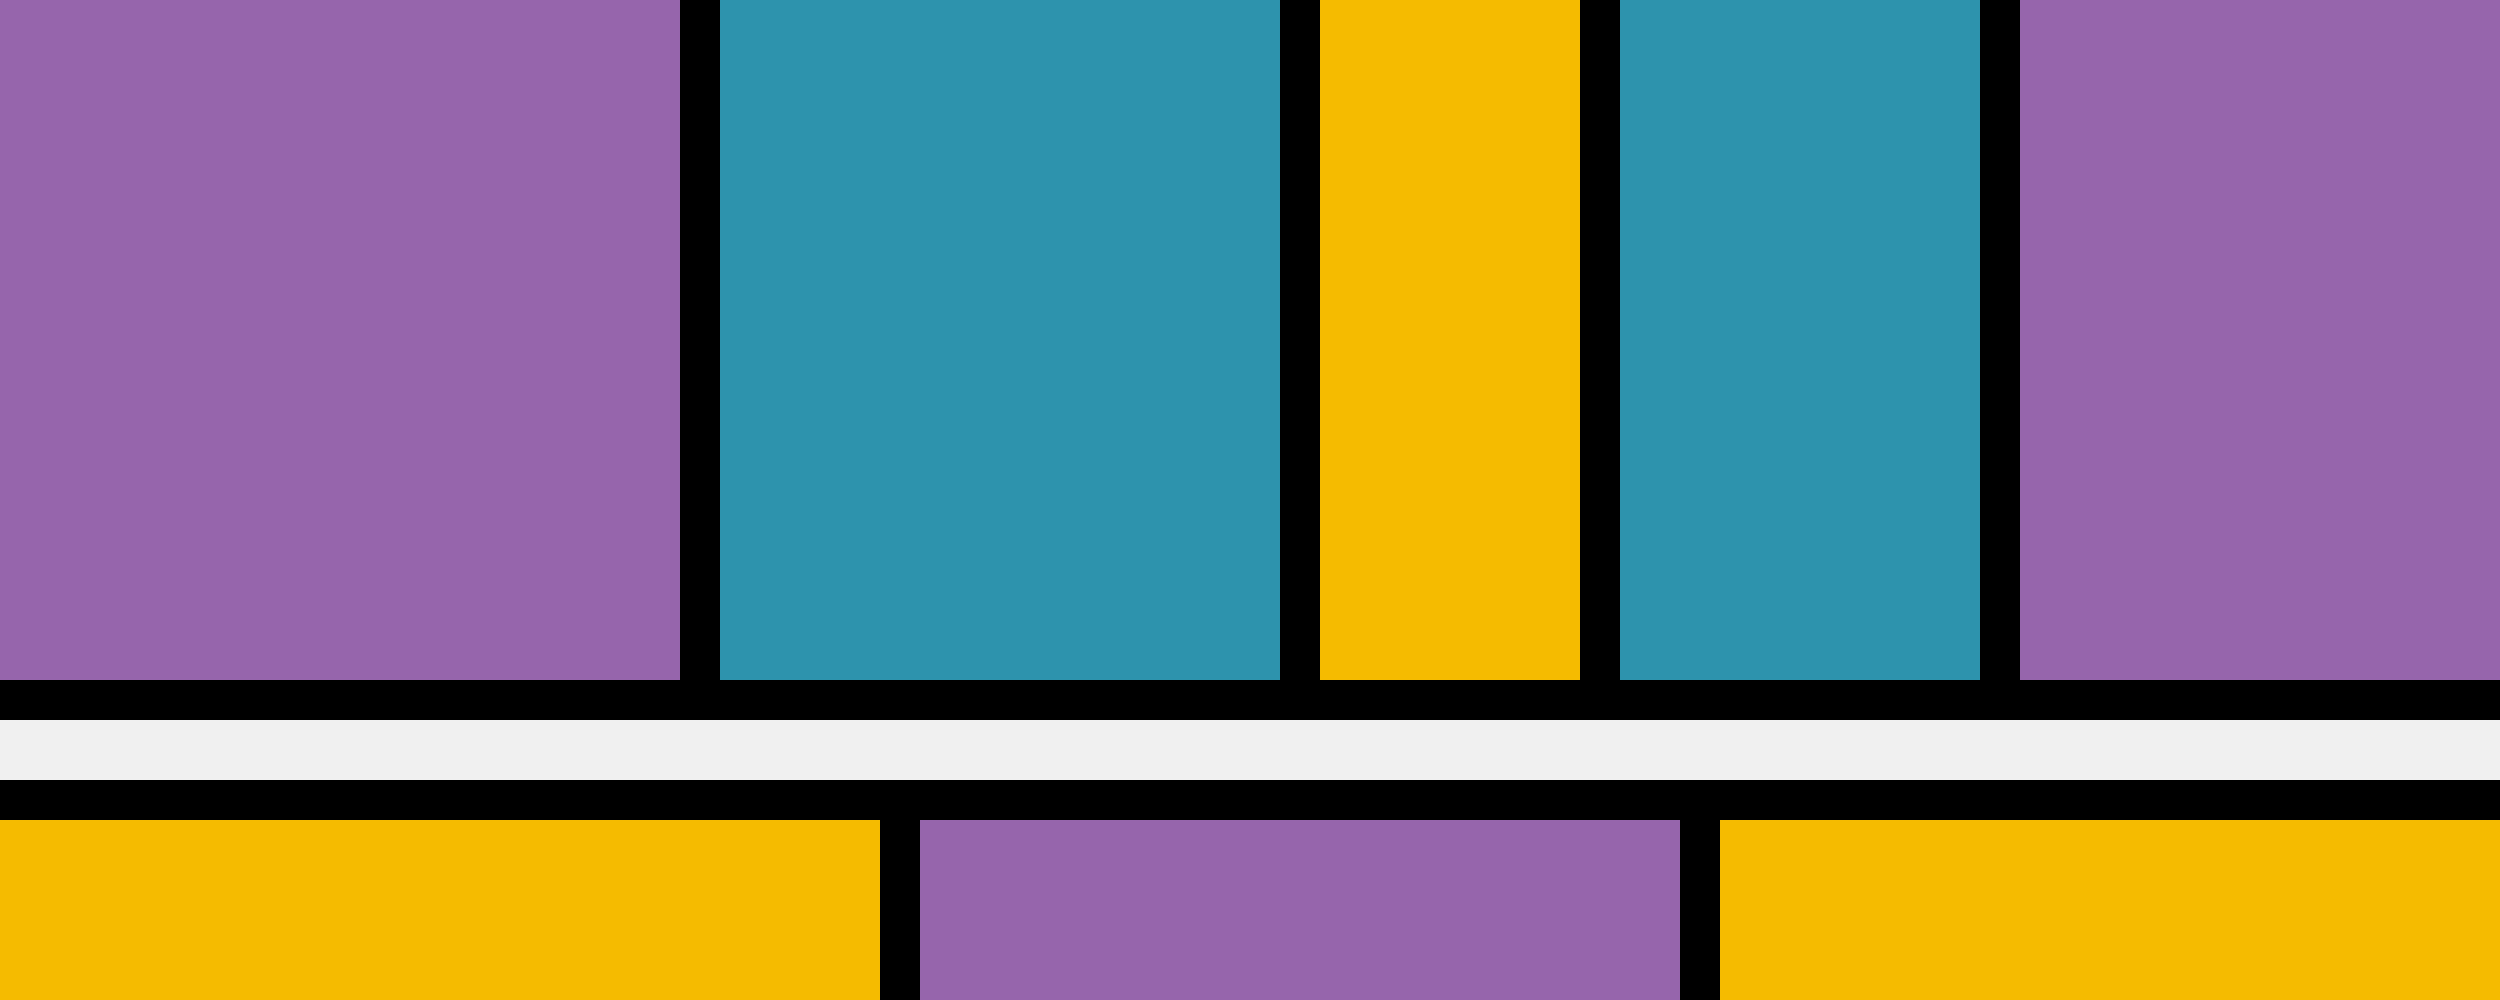
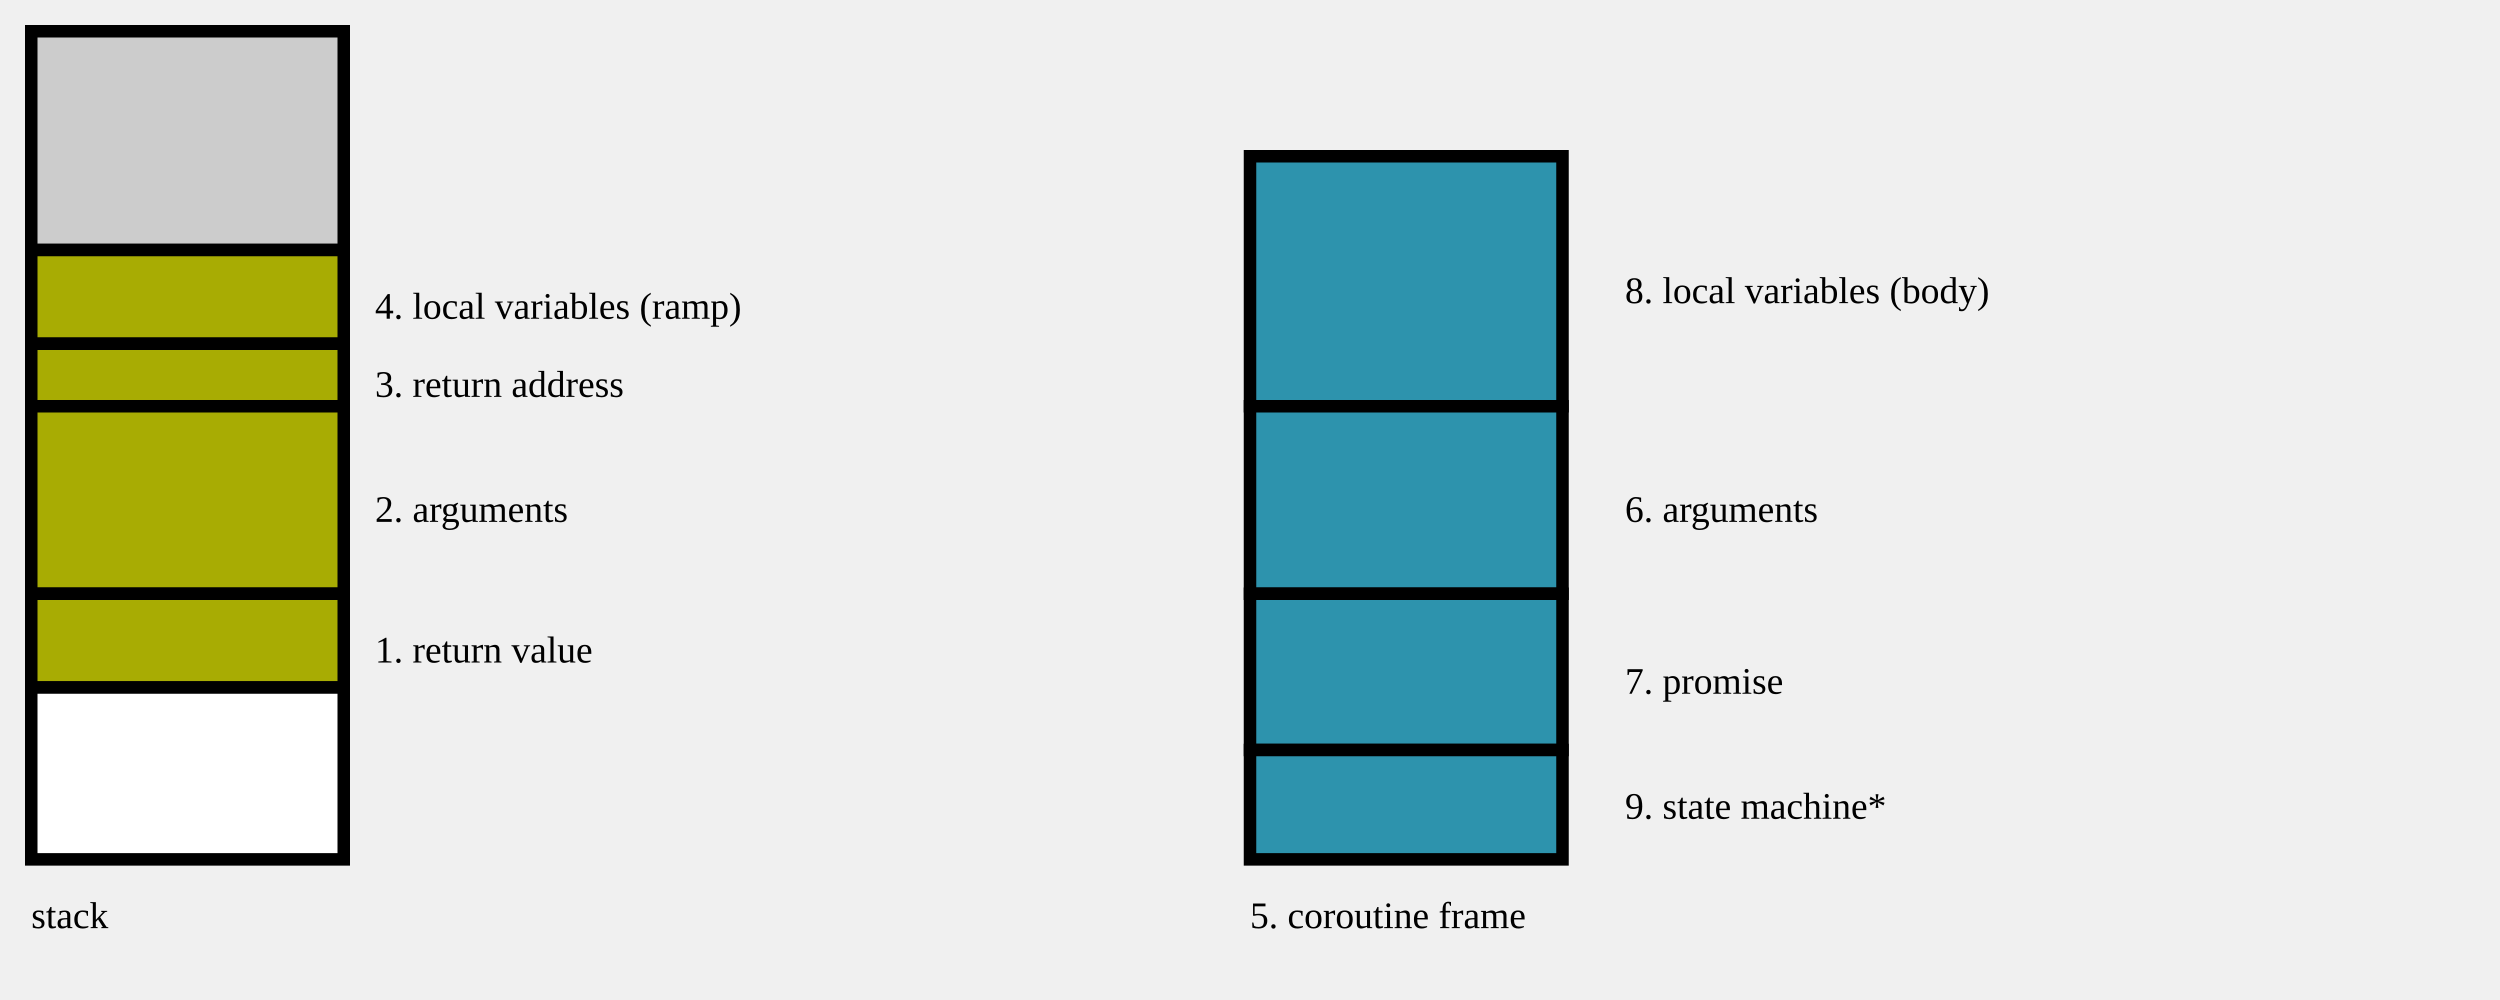
- <svg xmlns="http://www.w3.org/2000/svg" id="svg20250511-0-box" width="100%" viewBox="0 0 250 100">
+ <svg xmlns="http://www.w3.org/2000/svg" id="svg20250511-0-box" width="100%" viewBox="0 0 800 320">
  <style>
    #svg20250511-0-box {
      border: 1px solid #e8e8e8;
      background-color: #f5f5f5;
    }
-     .svg20250511-0-t1 {
-       font-family: sans-serif;
-       font-size: 16px;
-       font-weight: bold;
-       dominant-baseline: middle;
+     .svg20250511-0-l1 {
+       stroke: #000000;
+       stroke-width: 2;
+       fill: none;
    }
-     .svg20250511-0-task_blue {
+     .svg20250511-0-l2 {
+       stroke: #000000;
+       stroke-width: 2;
+       fill: none;
+       stroke-dasharray: 5;
+     }
+     .svg20250511-0-task_white {
+       stroke: #000000;
+       stroke-width: 4;
+       fill: #ffffff;
+     }
+     .svg20250511-0-task_grey {
+       stroke: #000000;
+       stroke-width: 4;
+       fill: #cccccc;
+     }
+     .svg20250511-0-task_green {
+       stroke: #000000;
+       stroke-width: 4;
+       fill: #a8ac03;
+     }
+     .svg20250511-0-task_neutral {
      stroke: #000000;
      stroke-width: 4;
      fill: #2d93ad;
    }
-     .svg20250511-0-task_purple {
-       stroke: #000000;
-       stroke-width: 4;
-       fill: #9665ac;
-     }
-     .svg20250511-0-task_orange {
-       stroke: #000000;
-       stroke-width: 4;
-       fill: #f5bb00;
-     }
  </style>
-   <rect x="-10" y="-10" width="80" height="80" class="svg20250511-0-task_purple" />
-   <rect x="70" y="-10" width="60" height="80" class="svg20250511-0-task_blue" />
-   <rect x="130" y="-10" width="30" height="80" class="svg20250511-0-task_orange" />
-   <rect x="160" y="-10" width="40" height="80" class="svg20250511-0-task_blue" />
-   <rect x="200" y="-10" width="60" height="80" class="svg20250511-0-task_purple" />
-   <rect x="-10" y="80" width="100" height="80" class="svg20250511-0-task_orange" />
-   <rect x="90" y="80" width="80" height="80" class="svg20250511-0-task_purple" />
-   <rect x="170" y="80" width="90" height="80" class="svg20250511-0-task_orange" />
+   <rect x="10" y="10" width="100" height="70" class="svg20250511-0-task_grey" />
+   <rect x="10" y="80" width="100" height="30" class="svg20250511-0-task_green" />
+   <rect x="10" y="110" width="100" height="20" class="svg20250511-0-task_green" />
+   <rect x="10" y="130" width="100" height="60" class="svg20250511-0-task_green" />
+   <rect x="10" y="190" width="100" height="30" class="svg20250511-0-task_green" />
+   <rect x="10" y="220" width="100" height="55" class="svg20250511-0-task_white" />
+   <rect x="400" y="50" width="100" height="80" class="svg20250511-0-task_neutral" />
+   <rect x="400" y="130" width="100" height="60" class="svg20250511-0-task_neutral" />
+   <rect x="400" y="190" width="100" height="50" class="svg20250511-0-task_neutral" />
+   <rect x="400" y="240" width="100" height="35" class="svg20250511-0-task_neutral" />
+   <text class="svg20250511-0-t1" x="10" y="297">stack</text>
+   <text class="svg20250511-0-t1" x="120" y="212">1. return value</text>
+   <text class="svg20250511-0-t1" x="120" y="167">2. arguments</text>
+   <text class="svg20250511-0-t1" x="120" y="127">3. return address</text>
+   <text class="svg20250511-0-t1" x="120" y="102">4. local variables (ramp)</text>
+   <text class="svg20250511-0-t1" x="520" y="97">8. local variables (body)</text>
+   <text class="svg20250511-0-t1" x="520" y="167">6. arguments</text>
+   <text class="svg20250511-0-t1" x="520" y="222">7. promise</text>
+   <text class="svg20250511-0-t1" x="520" y="262">9. state machine*</text>
+   <text class="svg20250511-0-t1" x="400" y="297">5. coroutine frame</text>
</svg>
